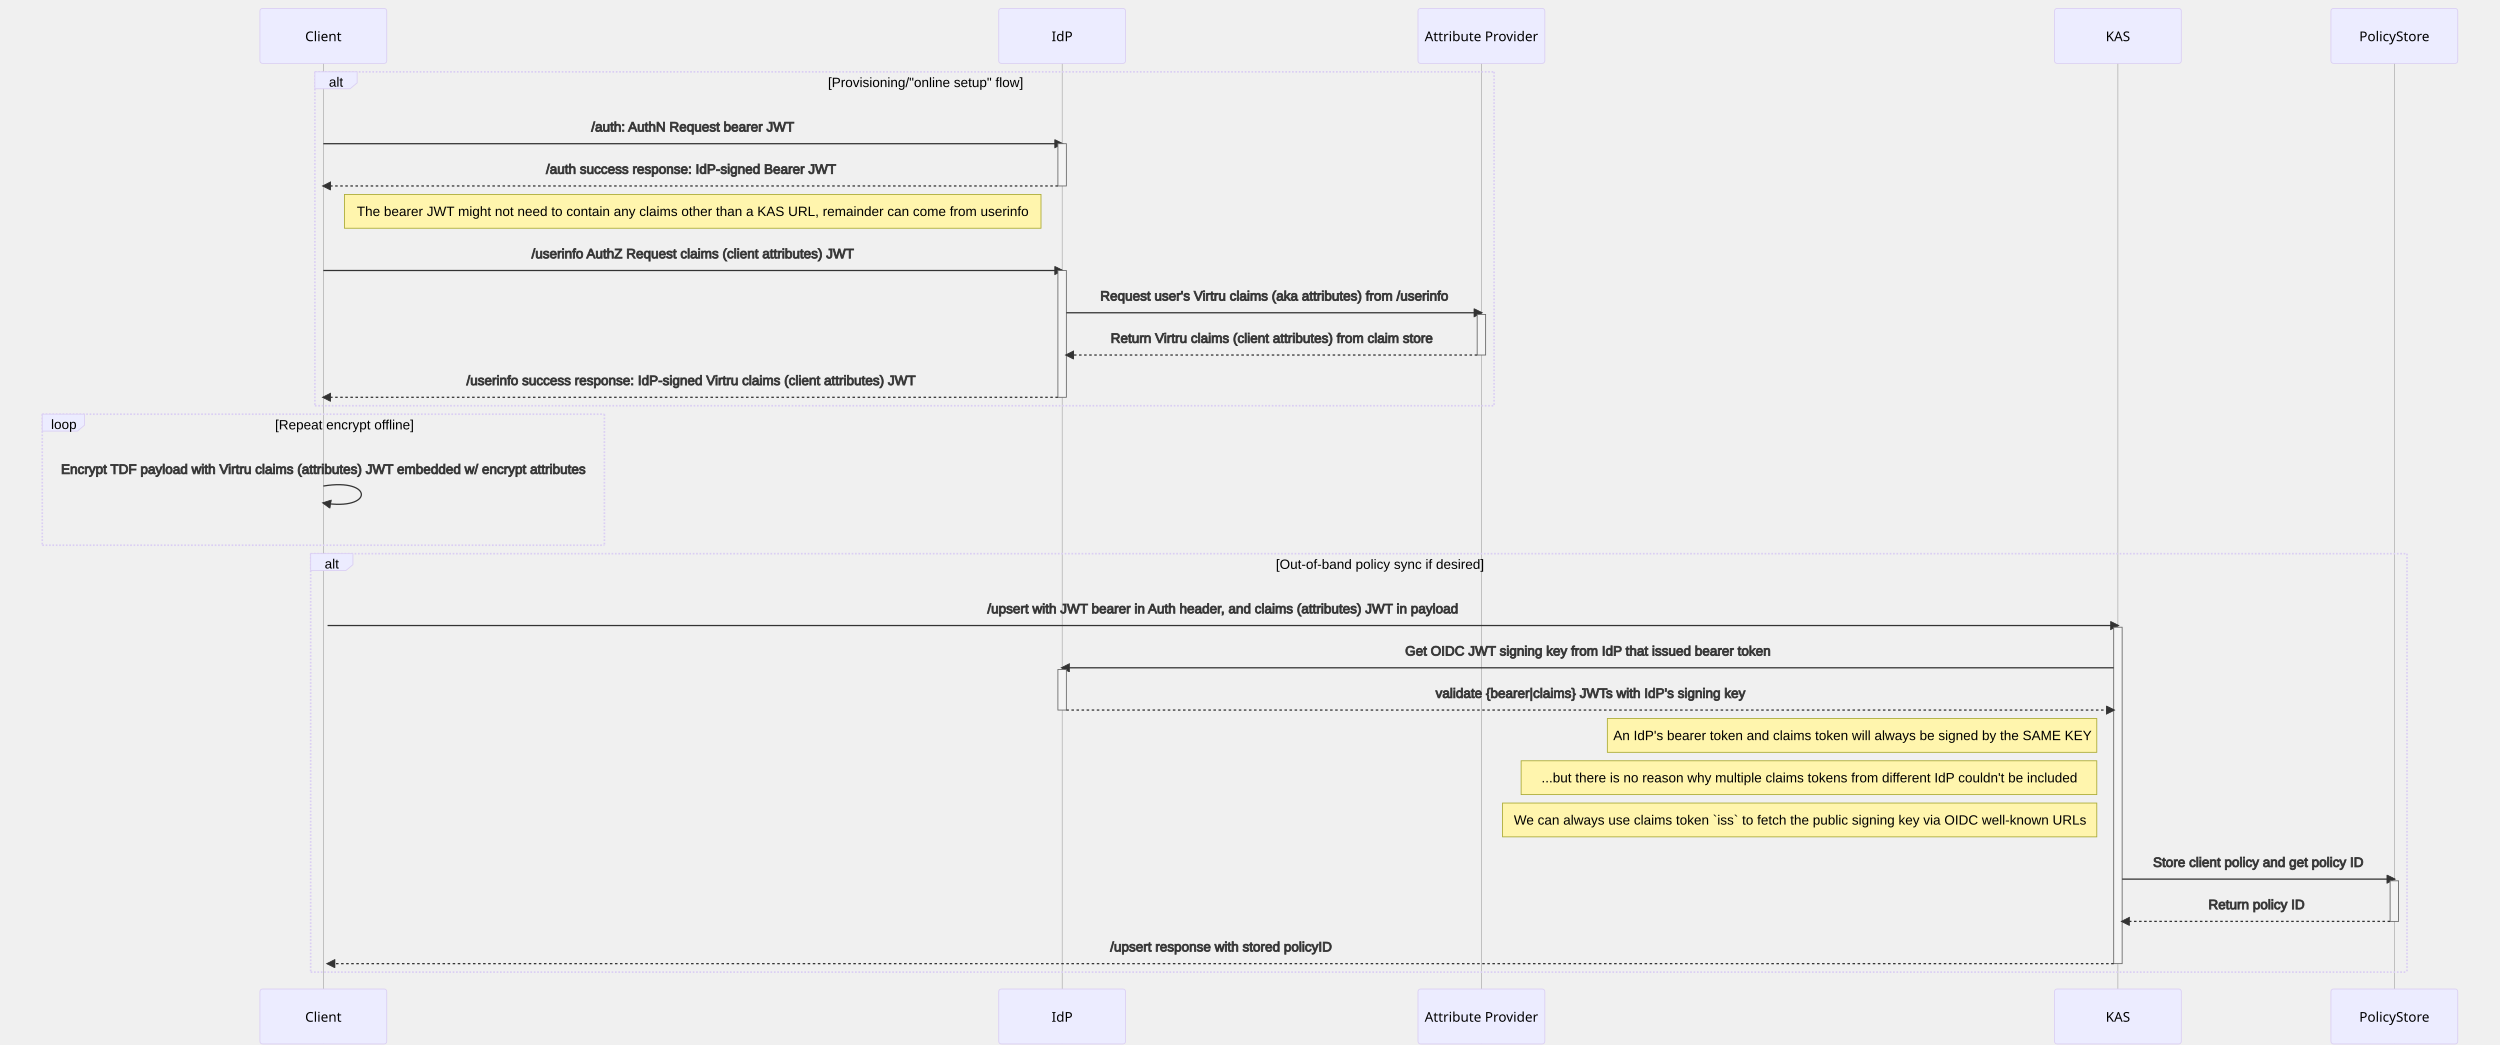
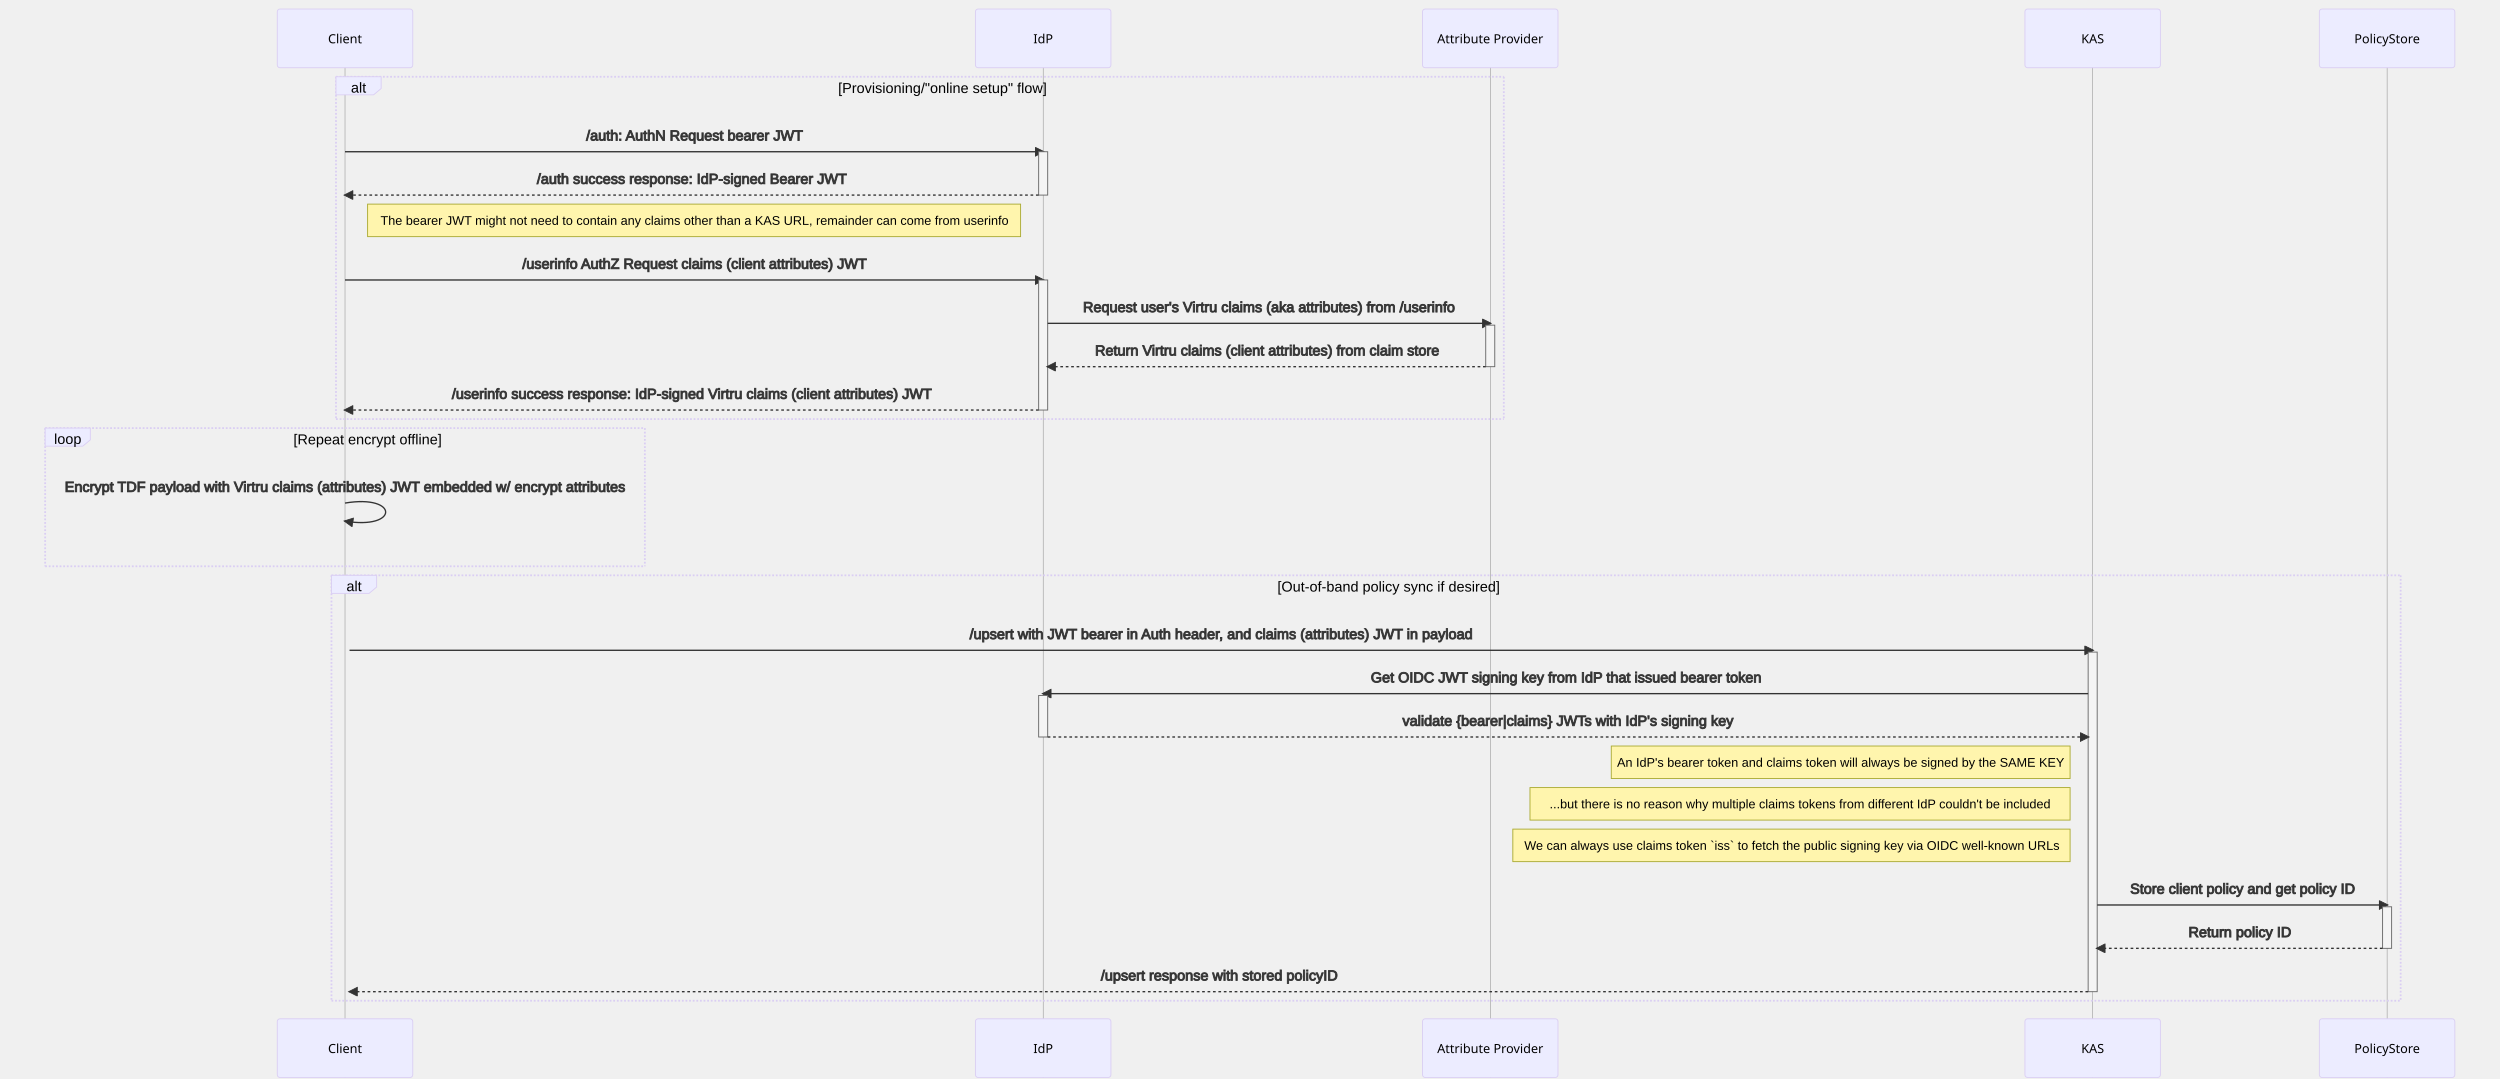
- <svg xmlns="http://www.w3.org/2000/svg" id="graph-div" width="100%" height="1236" style="max-width: 2957.5px;" viewBox="-307.5 -10 2957.5 1236">
-   <style>#graph-div{font-family:"trebuchet ms",verdana,arial,sans-serif;font-size:16px;fill:#333;}#graph-div .error-icon{fill:#552222;}#graph-div .error-text{fill:#552222;stroke:#552222;}#graph-div .edge-thickness-normal{stroke-width:2px;}#graph-div .edge-thickness-thick{stroke-width:3.5px;}#graph-div .edge-pattern-solid{stroke-dasharray:0;}#graph-div .edge-pattern-dashed{stroke-dasharray:3;}#graph-div .edge-pattern-dotted{stroke-dasharray:2;}#graph-div .marker{fill:#333333;stroke:#333333;}#graph-div .marker.cross{stroke:#333333;}#graph-div svg{font-family:"trebuchet ms",verdana,arial,sans-serif;font-size:16px;}#graph-div .actor{stroke:hsl(259.626,59.777%,87.902%);fill:#ECECFF;}#graph-div text.actor &gt; tspan{fill:black;stroke:none;}#graph-div .actor-line{stroke:grey;}#graph-div .messageLine0{stroke-width:1.5;stroke-dasharray:none;stroke:#333;}#graph-div .messageLine1{stroke-width:1.5;stroke-dasharray:2,2;stroke:#333;}#graph-div #arrowhead path{fill:#333;stroke:#333;}#graph-div .sequenceNumber{fill:white;}#graph-div #sequencenumber{fill:#333;}#graph-div #crosshead path{fill:#333;stroke:#333;}#graph-div .messageText{fill:#333;stroke:#333;}#graph-div .labelBox{stroke:hsl(259.626,59.777%,87.902%);fill:#ECECFF;}#graph-div .labelText,#graph-div .labelText &gt; tspan{fill:black;stroke:none;}#graph-div .loopText,#graph-div .loopText &gt; tspan{fill:black;stroke:none;}#graph-div .loopLine{stroke-width:2px;stroke-dasharray:2,2;stroke:hsl(259.626,59.777%,87.902%);fill:hsl(259.626,59.777%,87.902%);}#graph-div .note{stroke:#aaaa33;fill:#fff5ad;}#graph-div .noteText,#graph-div .noteText &gt; tspan{fill:black;stroke:none;}#graph-div .activation0{fill:#f4f4f4;stroke:#666;}#graph-div .activation1{fill:#f4f4f4;stroke:#666;}#graph-div .activation2{fill:#f4f4f4;stroke:#666;}#graph-div:root{--mermaid-font-family:"trebuchet ms",verdana,arial,sans-serif;}</style>
+ <svg xmlns="http://www.w3.org/2000/svg" id="mermaid-1624468422396" width="100%" height="1194" style="max-width: 2768px;" viewBox="-307 -10 2768 1194">
+   <style>#mermaid-1624468422396{font-family:"trebuchet ms",verdana,arial,sans-serif;font-size:16px;fill:#333;}#mermaid-1624468422396 .error-icon{fill:#552222;}#mermaid-1624468422396 .error-text{fill:#552222;stroke:#552222;}#mermaid-1624468422396 .edge-thickness-normal{stroke-width:2px;}#mermaid-1624468422396 .edge-thickness-thick{stroke-width:3.5px;}#mermaid-1624468422396 .edge-pattern-solid{stroke-dasharray:0;}#mermaid-1624468422396 .edge-pattern-dashed{stroke-dasharray:3;}#mermaid-1624468422396 .edge-pattern-dotted{stroke-dasharray:2;}#mermaid-1624468422396 .marker{fill:#333333;stroke:#333333;}#mermaid-1624468422396 .marker.cross{stroke:#333333;}#mermaid-1624468422396 svg{font-family:"trebuchet ms",verdana,arial,sans-serif;font-size:16px;}#mermaid-1624468422396 .actor{stroke:hsl(259.626,59.777%,87.902%);fill:#ECECFF;}#mermaid-1624468422396 text.actor &gt; tspan{fill:black;stroke:none;}#mermaid-1624468422396 .actor-line{stroke:grey;}#mermaid-1624468422396 .messageLine0{stroke-width:1.5;stroke-dasharray:none;stroke:#333;}#mermaid-1624468422396 .messageLine1{stroke-width:1.5;stroke-dasharray:2,2;stroke:#333;}#mermaid-1624468422396 #arrowhead path{fill:#333;stroke:#333;}#mermaid-1624468422396 .sequenceNumber{fill:white;}#mermaid-1624468422396 #sequencenumber{fill:#333;}#mermaid-1624468422396 #crosshead path{fill:#333;stroke:#333;}#mermaid-1624468422396 .messageText{fill:#333;stroke:#333;}#mermaid-1624468422396 .labelBox{stroke:hsl(259.626,59.777%,87.902%);fill:#ECECFF;}#mermaid-1624468422396 .labelText,#mermaid-1624468422396 .labelText &gt; tspan{fill:black;stroke:none;}#mermaid-1624468422396 .loopText,#mermaid-1624468422396 .loopText &gt; tspan{fill:black;stroke:none;}#mermaid-1624468422396 .loopLine{stroke-width:2px;stroke-dasharray:2,2;stroke:hsl(259.626,59.777%,87.902%);fill:hsl(259.626,59.777%,87.902%);}#mermaid-1624468422396 .note{stroke:#aaaa33;fill:#fff5ad;}#mermaid-1624468422396 .noteText,#mermaid-1624468422396 .noteText &gt; tspan{fill:black;stroke:none;}#mermaid-1624468422396 .activation0{fill:#f4f4f4;stroke:#666;}#mermaid-1624468422396 .activation1{fill:#f4f4f4;stroke:#666;}#mermaid-1624468422396 .activation2{fill:#f4f4f4;stroke:#666;}#mermaid-1624468422396:root{--mermaid-font-family:"trebuchet ms",verdana,arial,sans-serif;}</style>
  <g />
  <g>
-     <line id="actor4435" x1="75" y1="5" x2="75" y2="1225" class="actor-line" stroke-width="0.5px" stroke="#999" />
+     <line id="actor0" x1="75" y1="5" x2="75" y2="1183" class="actor-line" stroke-width="0.5px" stroke="#999" />
    <rect x="0" y="0" fill="#eaeaea" stroke="#666" width="150" height="65" rx="3" ry="3" class="actor" />
-     <text x="75" y="32.5" style="text-anchor: middle; font-weight: 400; font-family: &quot;Open-Sans&quot;, &quot;sans-serif&quot;;" dominant-baseline="central" alignment-baseline="central" class="actor">
+     <text x="75" y="32.5" dominant-baseline="central" alignment-baseline="central" class="actor" style="text-anchor: middle; font-size: 14px; font-weight: 400; font-family: Open-Sans, sans-serif;">
      <tspan x="75" dy="0">Client</tspan>
    </text>
  </g>
  <g>
-     <line id="actor4436" x1="949" y1="5" x2="949" y2="1225" class="actor-line" stroke-width="0.5px" stroke="#999" />
-     <rect x="874" y="0" fill="#eaeaea" stroke="#666" width="150" height="65" rx="3" ry="3" class="actor" />
-     <text x="949" y="32.5" style="text-anchor: middle; font-weight: 400; font-family: &quot;Open-Sans&quot;, &quot;sans-serif&quot;;" dominant-baseline="central" alignment-baseline="central" class="actor">
-       <tspan x="949" dy="0">IdP</tspan>
+     <line id="actor1" x1="848" y1="5" x2="848" y2="1183" class="actor-line" stroke-width="0.5px" stroke="#999" />
+     <rect x="773" y="0" fill="#eaeaea" stroke="#666" width="150" height="65" rx="3" ry="3" class="actor" />
+     <text x="848" y="32.5" dominant-baseline="central" alignment-baseline="central" class="actor" style="text-anchor: middle; font-size: 14px; font-weight: 400; font-family: Open-Sans, sans-serif;">
+       <tspan x="848" dy="0">IdP</tspan>
    </text>
  </g>
  <g>
-     <line id="actor4437" x1="1445" y1="5" x2="1445" y2="1225" class="actor-line" stroke-width="0.5px" stroke="#999" />
-     <rect x="1370" y="0" fill="#eaeaea" stroke="#666" width="150" height="65" rx="3" ry="3" class="actor" />
-     <text x="1445" y="32.5" style="text-anchor: middle; font-weight: 400; font-family: &quot;Open-Sans&quot;, &quot;sans-serif&quot;;" dominant-baseline="central" alignment-baseline="central" class="actor">
-       <tspan x="1445" dy="0">Attribute Provider</tspan>
+     <line id="actor2" x1="1343" y1="5" x2="1343" y2="1183" class="actor-line" stroke-width="0.5px" stroke="#999" />
+     <rect x="1268" y="0" fill="#eaeaea" stroke="#666" width="150" height="65" rx="3" ry="3" class="actor" />
+     <text x="1343" y="32.5" dominant-baseline="central" alignment-baseline="central" class="actor" style="text-anchor: middle; font-size: 14px; font-weight: 400; font-family: Open-Sans, sans-serif;">
+       <tspan x="1343" dy="0">Attribute Provider</tspan>
    </text>
  </g>
  <g>
-     <line id="actor4438" x1="2198" y1="5" x2="2198" y2="1225" class="actor-line" stroke-width="0.5px" stroke="#999" />
-     <rect x="2123" y="0" fill="#eaeaea" stroke="#666" width="150" height="65" rx="3" ry="3" class="actor" />
-     <text x="2198" y="32.5" style="text-anchor: middle; font-weight: 400; font-family: &quot;Open-Sans&quot;, &quot;sans-serif&quot;;" dominant-baseline="central" alignment-baseline="central" class="actor">
-       <tspan x="2198" dy="0">KAS</tspan>
+     <line id="actor3" x1="2010" y1="5" x2="2010" y2="1183" class="actor-line" stroke-width="0.5px" stroke="#999" />
+     <rect x="1935" y="0" fill="#eaeaea" stroke="#666" width="150" height="65" rx="3" ry="3" class="actor" />
+     <text x="2010" y="32.5" dominant-baseline="central" alignment-baseline="central" class="actor" style="text-anchor: middle; font-size: 14px; font-weight: 400; font-family: Open-Sans, sans-serif;">
+       <tspan x="2010" dy="0">KAS</tspan>
    </text>
  </g>
  <g>
-     <line id="actor4439" x1="2525" y1="5" x2="2525" y2="1225" class="actor-line" stroke-width="0.5px" stroke="#999" />
-     <rect x="2450" y="0" fill="#eaeaea" stroke="#666" width="150" height="65" rx="3" ry="3" class="actor" />
-     <text x="2525" y="32.5" style="text-anchor: middle; font-weight: 400; font-family: &quot;Open-Sans&quot;, &quot;sans-serif&quot;;" dominant-baseline="central" alignment-baseline="central" class="actor">
-       <tspan x="2525" dy="0">PolicyStore</tspan>
+     <line id="actor4" x1="2336" y1="5" x2="2336" y2="1183" class="actor-line" stroke-width="0.5px" stroke="#999" />
+     <rect x="2261" y="0" fill="#eaeaea" stroke="#666" width="150" height="65" rx="3" ry="3" class="actor" />
+     <text x="2336" y="32.5" dominant-baseline="central" alignment-baseline="central" class="actor" style="text-anchor: middle; font-size: 14px; font-weight: 400; font-family: Open-Sans, sans-serif;">
+       <tspan x="2336" dy="0">PolicyStore</tspan>
    </text>
  </g>
  <defs>
    <marker id="arrowhead" refX="9" refY="5" markerUnits="userSpaceOnUse" markerWidth="12" markerHeight="12" orient="auto">
      <path d="M 0 0 L 10 5 L 0 10 z" />
    </marker>
  </defs>
  <defs>
    <marker id="crosshead" markerWidth="15" markerHeight="8" orient="auto" refX="16" refY="4">
-       <path fill="black" stroke="#000000" style="stroke-dasharray: 0px, 0px;" stroke-width="1px" d="M 9,2 V 6 L16,4 Z" />
-       <path fill="none" stroke="#000000" style="stroke-dasharray: 0px, 0px;" stroke-width="1px" d="M 0,1 L 6,7 M 6,1 L 0,7" />
+       <path fill="black" stroke="#000000" stroke-width="1px" d="M 9,2 V 6 L16,4 Z" style="stroke-dasharray: 0, 0;" />
+       <path fill="none" stroke="#000000" stroke-width="1px" d="M 0,1 L 6,7 M 6,1 L 0,7" style="stroke-dasharray: 0, 0;" />
    </marker>
  </defs>
  <defs>
    <marker id="filled-head" refX="18" refY="7" markerWidth="20" markerHeight="28" orient="auto">
      <path d="M 18,7 L9,13 L14,7 L9,1 Z" />
    </marker>
  </defs>
  <defs>
    <marker id="sequencenumber" refX="15" refY="15" markerWidth="60" markerHeight="40" orient="auto">
      <circle cx="15" cy="15" r="6" />
    </marker>
  </defs>
-   <text x="512" y="125" text-anchor="middle" dominant-baseline="middle" alignment-baseline="middle" style="font-family: &quot;trebuchet ms&quot;, verdana, arial, sans-serif; font-weight: 400;" class="messageText" dy="1em">/auth: AuthN Request bearer JWT</text>
-   <line x1="75" y1="160" x2="949" y2="160" class="messageLine0" stroke-width="2" stroke="none" style="fill: none;" marker-end="url(#arrowhead)" />
+   <text x="462" y="125" text-anchor="middle" dominant-baseline="middle" alignment-baseline="middle" class="messageText" dy="1em" style="font-family: &quot;trebuchet ms&quot;, verdana, arial, sans-serif; font-size: 16px; font-weight: 400;">/auth: AuthN Request bearer JWT</text>
+   <line x1="75" y1="158" x2="848" y2="158" class="messageLine0" stroke-width="2" stroke="none" marker-end="url(#arrowhead)" style="fill: none;" />
  <g>
-     <rect x="944" y="160" fill="#EDF2AE" stroke="#666" width="10" height="50" rx="0" ry="0" class="activation0" />
+     <rect x="843" y="158" fill="#EDF2AE" stroke="#666" width="10" height="48" rx="0" ry="0" class="activation0" />
  </g>
-   <text x="510" y="175" text-anchor="middle" dominant-baseline="middle" alignment-baseline="middle" style="font-family: &quot;trebuchet ms&quot;, verdana, arial, sans-serif; font-weight: 400;" class="messageText" dy="1em">/auth success response: IdP-signed Bearer JWT</text>
-   <line x1="944" y1="210" x2="75" y2="210" style="stroke-dasharray: 3px, 3px; fill: none;" class="messageLine1" stroke-width="2" stroke="none" marker-end="url(#arrowhead)" />
+   <text x="459" y="173" text-anchor="middle" dominant-baseline="middle" alignment-baseline="middle" class="messageText" dy="1em" style="font-family: &quot;trebuchet ms&quot;, verdana, arial, sans-serif; font-size: 16px; font-weight: 400;">/auth success response: IdP-signed Bearer JWT</text>
+   <line x1="843" y1="206" x2="75" y2="206" class="messageLine1" stroke-width="2" stroke="none" marker-end="url(#arrowhead)" style="stroke-dasharray: 3, 3; fill: none;" />
  <g>
-     <rect x="100" y="220" fill="#EDF2AE" stroke="#666" width="824" height="40" rx="0" ry="0" class="note" />
-     <text x="512" y="225" text-anchor="middle" dominant-baseline="middle" alignment-baseline="middle" style="font-family: &quot;trebuchet ms&quot;, verdana, arial, sans-serif; font-weight: 400;" class="noteText" dy="1em">
-       <tspan x="512">The bearer JWT might not need to contain any claims other than a KAS URL, remainder can come from userinfo</tspan>
+     <rect x="100" y="216" fill="#EDF2AE" stroke="#666" width="723" height="36" rx="0" ry="0" class="note" />
+     <text x="462" y="221" text-anchor="middle" dominant-baseline="middle" alignment-baseline="middle" class="noteText" dy="1em" style="font-family: &quot;trebuchet ms&quot;, verdana, arial, sans-serif; font-size: 14px; font-weight: 400;">
+       <tspan x="462">The bearer JWT might not need to contain any claims other than a KAS URL, remainder can come from userinfo</tspan>
    </text>
  </g>
-   <text x="512" y="275" text-anchor="middle" dominant-baseline="middle" alignment-baseline="middle" style="font-family: &quot;trebuchet ms&quot;, verdana, arial, sans-serif; font-weight: 400;" class="messageText" dy="1em">/userinfo AuthZ Request claims (client attributes) JWT</text>
-   <line x1="75" y1="310" x2="949" y2="310" class="messageLine0" stroke-width="2" stroke="none" style="fill: none;" marker-end="url(#arrowhead)" />
+   <text x="462" y="267" text-anchor="middle" dominant-baseline="middle" alignment-baseline="middle" class="messageText" dy="1em" style="font-family: &quot;trebuchet ms&quot;, verdana, arial, sans-serif; font-size: 16px; font-weight: 400;">/userinfo AuthZ Request claims (client attributes) JWT</text>
+   <line x1="75" y1="300" x2="848" y2="300" class="messageLine0" stroke-width="2" stroke="none" marker-end="url(#arrowhead)" style="fill: none;" />
  <g>
-     <rect x="944" y="310" fill="#EDF2AE" stroke="#666" width="10" height="150" rx="0" ry="0" class="activation0" />
+     <rect x="843" y="300" fill="#EDF2AE" stroke="#666" width="10" height="144" rx="0" ry="0" class="activation0" />
  </g>
-   <text x="1200" y="325" text-anchor="middle" dominant-baseline="middle" alignment-baseline="middle" style="font-family: &quot;trebuchet ms&quot;, verdana, arial, sans-serif; font-weight: 400;" class="messageText" dy="1em">Request user's Virtru claims (aka attributes) from /userinfo</text>
-   <line x1="954" y1="360" x2="1445" y2="360" class="messageLine0" stroke-width="2" stroke="none" style="fill: none;" marker-end="url(#arrowhead)" />
+   <text x="1098" y="315" text-anchor="middle" dominant-baseline="middle" alignment-baseline="middle" class="messageText" dy="1em" style="font-family: &quot;trebuchet ms&quot;, verdana, arial, sans-serif; font-size: 16px; font-weight: 400;">Request user's Virtru claims (aka attributes) from /userinfo</text>
+   <line x1="853" y1="348" x2="1343" y2="348" class="messageLine0" stroke-width="2" stroke="none" marker-end="url(#arrowhead)" style="fill: none;" />
  <g>
-     <rect x="1440" y="362" fill="#EDF2AE" stroke="#666" width="10" height="48" rx="0" ry="0" class="activation0" />
+     <rect x="1338" y="350" fill="#EDF2AE" stroke="#666" width="10" height="46" rx="0" ry="0" class="activation0" />
  </g>
-   <text x="1197" y="375" text-anchor="middle" dominant-baseline="middle" alignment-baseline="middle" style="font-family: &quot;trebuchet ms&quot;, verdana, arial, sans-serif; font-weight: 400;" class="messageText" dy="1em">Return Virtru claims (client attributes) from claim store</text>
-   <line x1="1440" y1="410" x2="954" y2="410" style="stroke-dasharray: 3px, 3px; fill: none;" class="messageLine1" stroke-width="2" stroke="none" marker-end="url(#arrowhead)" />
-   <text x="510" y="425" text-anchor="middle" dominant-baseline="middle" alignment-baseline="middle" style="font-family: &quot;trebuchet ms&quot;, verdana, arial, sans-serif; font-weight: 400;" class="messageText" dy="1em">/userinfo success response: IdP-signed Virtru claims (client attributes) JWT</text>
-   <line x1="944" y1="460" x2="75" y2="460" style="stroke-dasharray: 3px, 3px; fill: none;" class="messageLine1" stroke-width="2" stroke="none" marker-end="url(#arrowhead)" />
+   <text x="1096" y="363" text-anchor="middle" dominant-baseline="middle" alignment-baseline="middle" class="messageText" dy="1em" style="font-family: &quot;trebuchet ms&quot;, verdana, arial, sans-serif; font-size: 16px; font-weight: 400;">Return Virtru claims (client attributes) from claim store</text>
+   <line x1="1338" y1="396" x2="853" y2="396" class="messageLine1" stroke-width="2" stroke="none" marker-end="url(#arrowhead)" style="stroke-dasharray: 3, 3; fill: none;" />
+   <text x="459" y="411" text-anchor="middle" dominant-baseline="middle" alignment-baseline="middle" class="messageText" dy="1em" style="font-family: &quot;trebuchet ms&quot;, verdana, arial, sans-serif; font-size: 16px; font-weight: 400;">/userinfo success response: IdP-signed Virtru claims (client attributes) JWT</text>
+   <line x1="843" y1="444" x2="75" y2="444" class="messageLine1" stroke-width="2" stroke="none" marker-end="url(#arrowhead)" style="stroke-dasharray: 3, 3; fill: none;" />
  <g>
-     <line x1="65" y1="75" x2="1460" y2="75" class="loopLine" />
-     <line x1="1460" y1="75" x2="1460" y2="470" class="loopLine" />
-     <line x1="65" y1="470" x2="1460" y2="470" class="loopLine" />
-     <line x1="65" y1="75" x2="65" y2="470" class="loopLine" />
+     <line x1="65" y1="75" x2="1358" y2="75" class="loopLine" />
+     <line x1="1358" y1="75" x2="1358" y2="454" class="loopLine" />
+     <line x1="65" y1="454" x2="1358" y2="454" class="loopLine" />
+     <line x1="65" y1="75" x2="65" y2="454" class="loopLine" />
    <polygon points="65,75 115,75 115,88 106.6,95 65,95" class="labelBox" />
-     <text x="90" y="88" text-anchor="middle" dominant-baseline="middle" alignment-baseline="middle" style="font-family: &quot;trebuchet ms&quot;, verdana, arial, sans-serif; font-weight: 400;" class="labelText">alt</text>
-     <text x="787.5" y="93" text-anchor="middle" style="font-family: &quot;trebuchet ms&quot;, verdana, arial, sans-serif; font-weight: 400;" class="loopText">
-       <tspan x="787.5">[Provisioning/"online setup" flow]</tspan>
+     <text x="90" y="88" text-anchor="middle" dominant-baseline="middle" alignment-baseline="middle" class="labelText" style="font-family: &quot;trebuchet ms&quot;, verdana, arial, sans-serif; font-size: 16px; font-weight: 400;">alt</text>
+     <text x="736.5" y="93" text-anchor="middle" class="loopText" style="font-family: &quot;trebuchet ms&quot;, verdana, arial, sans-serif; font-size: 16px; font-weight: 400;">
+       <tspan x="736.5">[Provisioning/"online setup" flow]</tspan>
    </text>
  </g>
-   <text x="75" y="530" text-anchor="middle" dominant-baseline="middle" alignment-baseline="middle" style="font-family: &quot;trebuchet ms&quot;, verdana, arial, sans-serif; font-weight: 400;" class="messageText" dy="1em">Encrypt TDF payload with Virtru claims (attributes) JWT embedded w/ encrypt attributes</text>
-   <path d="M 75,565 C 135,555 135,595 75,585" class="messageLine0" stroke-width="2" stroke="none" style="fill: none;" marker-end="url(#arrowhead)" />
+   <text x="75" y="514" text-anchor="middle" dominant-baseline="middle" alignment-baseline="middle" class="messageText" dy="1em" style="font-family: &quot;trebuchet ms&quot;, verdana, arial, sans-serif; font-size: 16px; font-weight: 400;">Encrypt TDF payload with Virtru claims (attributes) JWT embedded w/ encrypt attributes</text>
+   <path d="M 75,547 C 135,537 135,577 75,567" class="messageLine0" stroke-width="2" stroke="none" marker-end="url(#arrowhead)" style="fill: none;" />
  <g />
  <g>
-     <line x1="-257.5" y1="480" x2="407.5" y2="480" class="loopLine" />
-     <line x1="407.5" y1="480" x2="407.5" y2="635" class="loopLine" />
-     <line x1="-257.5" y1="635" x2="407.5" y2="635" class="loopLine" />
-     <line x1="-257.5" y1="480" x2="-257.5" y2="635" class="loopLine" />
-     <polygon points="-257.5,480 -207.5,480 -207.5,493 -215.9,500 -257.5,500" class="labelBox" />
-     <text x="-232" y="493" text-anchor="middle" dominant-baseline="middle" alignment-baseline="middle" style="font-family: &quot;trebuchet ms&quot;, verdana, arial, sans-serif; font-weight: 400;" class="labelText">loop</text>
-     <text x="100" y="498" text-anchor="middle" style="font-family: &quot;trebuchet ms&quot;, verdana, arial, sans-serif; font-weight: 400;" class="loopText">
+     <line x1="-257" y1="464" x2="407" y2="464" class="loopLine" />
+     <line x1="407" y1="464" x2="407" y2="617" class="loopLine" />
+     <line x1="-257" y1="617" x2="407" y2="617" class="loopLine" />
+     <line x1="-257" y1="464" x2="-257" y2="617" class="loopLine" />
+     <polygon points="-257,464 -207,464 -207,477 -215.4,484 -257,484" class="labelBox" />
+     <text x="-232" y="477" text-anchor="middle" dominant-baseline="middle" alignment-baseline="middle" class="labelText" style="font-family: &quot;trebuchet ms&quot;, verdana, arial, sans-serif; font-size: 16px; font-weight: 400;">loop</text>
+     <text x="100" y="482" text-anchor="middle" class="loopText" style="font-family: &quot;trebuchet ms&quot;, verdana, arial, sans-serif; font-size: 16px; font-weight: 400;">
      <tspan x="100">[Repeat encrypt offline]</tspan>
    </text>
  </g>
-   <text x="1139" y="695" text-anchor="middle" dominant-baseline="middle" alignment-baseline="middle" style="font-family: &quot;trebuchet ms&quot;, verdana, arial, sans-serif; font-weight: 400;" class="messageText" dy="1em">/upsert with JWT bearer in Auth header, and claims (attributes) JWT in payload</text>
-   <line x1="80" y1="730" x2="2198" y2="730" class="messageLine0" stroke-width="2" stroke="none" style="fill: none;" marker-end="url(#arrowhead)" />
+   <text x="1045" y="677" text-anchor="middle" dominant-baseline="middle" alignment-baseline="middle" class="messageText" dy="1em" style="font-family: &quot;trebuchet ms&quot;, verdana, arial, sans-serif; font-size: 16px; font-weight: 400;">/upsert with JWT bearer in Auth header, and claims (attributes) JWT in payload</text>
+   <line x1="80" y1="710" x2="2010" y2="710" class="messageLine0" stroke-width="2" stroke="none" marker-end="url(#arrowhead)" style="fill: none;" />
  <g>
-     <rect x="2193" y="732" fill="#EDF2AE" stroke="#666" width="10" height="398" rx="0" ry="0" class="activation0" />
+     <rect x="2005" y="712" fill="#EDF2AE" stroke="#666" width="10" height="376" rx="0" ry="0" class="activation0" />
  </g>
-   <text x="1571" y="745" text-anchor="middle" dominant-baseline="middle" alignment-baseline="middle" style="font-family: &quot;trebuchet ms&quot;, verdana, arial, sans-serif; font-weight: 400;" class="messageText" dy="1em">Get OIDC JWT signing key from IdP that issued bearer token</text>
-   <line x1="2193" y1="780" x2="949" y2="780" class="messageLine0" stroke-width="2" stroke="none" style="fill: none;" marker-end="url(#arrowhead)" />
+   <text x="1427" y="725" text-anchor="middle" dominant-baseline="middle" alignment-baseline="middle" class="messageText" dy="1em" style="font-family: &quot;trebuchet ms&quot;, verdana, arial, sans-serif; font-size: 16px; font-weight: 400;">Get OIDC JWT signing key from IdP that issued bearer token</text>
+   <line x1="2005" y1="758" x2="848" y2="758" class="messageLine0" stroke-width="2" stroke="none" marker-end="url(#arrowhead)" style="fill: none;" />
  <g>
-     <rect x="944" y="782" fill="#EDF2AE" stroke="#666" width="10" height="48" rx="0" ry="0" class="activation0" />
+     <rect x="843" y="760" fill="#EDF2AE" stroke="#666" width="10" height="46" rx="0" ry="0" class="activation0" />
  </g>
-   <text x="1574" y="795" text-anchor="middle" dominant-baseline="middle" alignment-baseline="middle" style="font-family: &quot;trebuchet ms&quot;, verdana, arial, sans-serif; font-weight: 400;" class="messageText" dy="1em">validate {bearer|claims} JWTs with IdP's signing key</text>
-   <line x1="954" y1="830" x2="2193" y2="830" style="stroke-dasharray: 3px, 3px; fill: none;" class="messageLine1" stroke-width="2" stroke="none" marker-end="url(#arrowhead)" />
+   <text x="1429" y="773" text-anchor="middle" dominant-baseline="middle" alignment-baseline="middle" class="messageText" dy="1em" style="font-family: &quot;trebuchet ms&quot;, verdana, arial, sans-serif; font-size: 16px; font-weight: 400;">validate {bearer|claims} JWTs with IdP's signing key</text>
+   <line x1="853" y1="806" x2="2005" y2="806" class="messageLine1" stroke-width="2" stroke="none" marker-end="url(#arrowhead)" style="stroke-dasharray: 3, 3; fill: none;" />
  <g>
-     <rect x="1594" y="840" fill="#EDF2AE" stroke="#666" width="579" height="40" rx="0" ry="0" class="note" />
-     <text x="1884" y="845" text-anchor="middle" dominant-baseline="middle" alignment-baseline="middle" style="font-family: &quot;trebuchet ms&quot;, verdana, arial, sans-serif; font-weight: 400;" class="noteText" dy="1em">
-       <tspan x="1884">An IdP's bearer token and claims token will always be signed by the SAME KEY</tspan>
+     <rect x="1477" y="816" fill="#EDF2AE" stroke="#666" width="508" height="36" rx="0" ry="0" class="note" />
+     <text x="1731" y="821" text-anchor="middle" dominant-baseline="middle" alignment-baseline="middle" class="noteText" dy="1em" style="font-family: &quot;trebuchet ms&quot;, verdana, arial, sans-serif; font-size: 14px; font-weight: 400;">
+       <tspan x="1731">An IdP's bearer token and claims token will always be signed by the SAME KEY</tspan>
    </text>
  </g>
  <g>
-     <rect x="1492" y="890" fill="#EDF2AE" stroke="#666" width="681" height="40" rx="0" ry="0" class="note" />
-     <text x="1833" y="895" text-anchor="middle" dominant-baseline="middle" alignment-baseline="middle" style="font-family: &quot;trebuchet ms&quot;, verdana, arial, sans-serif; font-weight: 400;" class="noteText" dy="1em">
-       <tspan x="1833">...but there is no reason why multiple claims tokens from different IdP couldn't be included</tspan>
+     <rect x="1387" y="862" fill="#EDF2AE" stroke="#666" width="598" height="36" rx="0" ry="0" class="note" />
+     <text x="1686" y="867" text-anchor="middle" dominant-baseline="middle" alignment-baseline="middle" class="noteText" dy="1em" style="font-family: &quot;trebuchet ms&quot;, verdana, arial, sans-serif; font-size: 14px; font-weight: 400;">
+       <tspan x="1686">...but there is no reason why multiple claims tokens from different IdP couldn't be included</tspan>
    </text>
  </g>
  <g>
-     <rect x="1470" y="940" fill="#EDF2AE" stroke="#666" width="703" height="40" rx="0" ry="0" class="note" />
-     <text x="1822" y="945" text-anchor="middle" dominant-baseline="middle" alignment-baseline="middle" style="font-family: &quot;trebuchet ms&quot;, verdana, arial, sans-serif; font-weight: 400;" class="noteText" dy="1em">
-       <tspan x="1822">We can always use claims token `iss` to fetch the public signing key via OIDC well-known URLs</tspan>
+     <rect x="1368" y="908" fill="#EDF2AE" stroke="#666" width="617" height="36" rx="0" ry="0" class="note" />
+     <text x="1677" y="913" text-anchor="middle" dominant-baseline="middle" alignment-baseline="middle" class="noteText" dy="1em" style="font-family: &quot;trebuchet ms&quot;, verdana, arial, sans-serif; font-size: 14px; font-weight: 400;">
+       <tspan x="1677">We can always use claims token `iss` to fetch the public signing key via OIDC well-known URLs</tspan>
    </text>
  </g>
-   <text x="2364" y="995" text-anchor="middle" dominant-baseline="middle" alignment-baseline="middle" style="font-family: &quot;trebuchet ms&quot;, verdana, arial, sans-serif; font-weight: 400;" class="messageText" dy="1em">Store client policy and get policy ID</text>
-   <line x1="2203" y1="1030" x2="2525" y2="1030" class="messageLine0" stroke-width="2" stroke="none" style="fill: none;" marker-end="url(#arrowhead)" />
+   <text x="2176" y="959" text-anchor="middle" dominant-baseline="middle" alignment-baseline="middle" class="messageText" dy="1em" style="font-family: &quot;trebuchet ms&quot;, verdana, arial, sans-serif; font-size: 16px; font-weight: 400;">Store client policy and get policy ID</text>
+   <line x1="2015" y1="992" x2="2336" y2="992" class="messageLine0" stroke-width="2" stroke="none" marker-end="url(#arrowhead)" style="fill: none;" />
  <g>
-     <rect x="2520" y="1032" fill="#EDF2AE" stroke="#666" width="10" height="48" rx="0" ry="0" class="activation0" />
+     <rect x="2331" y="994" fill="#EDF2AE" stroke="#666" width="10" height="46" rx="0" ry="0" class="activation0" />
  </g>
-   <text x="2362" y="1045" text-anchor="middle" dominant-baseline="middle" alignment-baseline="middle" style="font-family: &quot;trebuchet ms&quot;, verdana, arial, sans-serif; font-weight: 400;" class="messageText" dy="1em">Return policy ID</text>
-   <line x1="2520" y1="1080" x2="2203" y2="1080" style="stroke-dasharray: 3px, 3px; fill: none;" class="messageLine1" stroke-width="2" stroke="none" marker-end="url(#arrowhead)" />
-   <text x="1137" y="1095" text-anchor="middle" dominant-baseline="middle" alignment-baseline="middle" style="font-family: &quot;trebuchet ms&quot;, verdana, arial, sans-serif; font-weight: 400;" class="messageText" dy="1em">/upsert response with stored policyID</text>
-   <line x1="2193" y1="1130" x2="80" y2="1130" style="stroke-dasharray: 3px, 3px; fill: none;" class="messageLine1" stroke-width="2" stroke="none" marker-end="url(#arrowhead)" />
+   <text x="2173" y="1007" text-anchor="middle" dominant-baseline="middle" alignment-baseline="middle" class="messageText" dy="1em" style="font-family: &quot;trebuchet ms&quot;, verdana, arial, sans-serif; font-size: 16px; font-weight: 400;">Return policy ID</text>
+   <line x1="2331" y1="1040" x2="2015" y2="1040" class="messageLine1" stroke-width="2" stroke="none" marker-end="url(#arrowhead)" style="stroke-dasharray: 3, 3; fill: none;" />
+   <text x="1043" y="1055" text-anchor="middle" dominant-baseline="middle" alignment-baseline="middle" class="messageText" dy="1em" style="font-family: &quot;trebuchet ms&quot;, verdana, arial, sans-serif; font-size: 16px; font-weight: 400;">/upsert response with stored policyID</text>
+   <line x1="2005" y1="1088" x2="80" y2="1088" class="messageLine1" stroke-width="2" stroke="none" marker-end="url(#arrowhead)" style="stroke-dasharray: 3, 3; fill: none;" />
  <g>
-     <line x1="60" y1="645" x2="2540" y2="645" class="loopLine" />
-     <line x1="2540" y1="645" x2="2540" y2="1140" class="loopLine" />
-     <line x1="60" y1="1140" x2="2540" y2="1140" class="loopLine" />
-     <line x1="60" y1="645" x2="60" y2="1140" class="loopLine" />
-     <polygon points="60,645 110,645 110,658 101.6,665 60,665" class="labelBox" />
-     <text x="85" y="658" text-anchor="middle" dominant-baseline="middle" alignment-baseline="middle" style="font-family: &quot;trebuchet ms&quot;, verdana, arial, sans-serif; font-weight: 400;" class="labelText">alt</text>
-     <text x="1325" y="663" text-anchor="middle" style="font-family: &quot;trebuchet ms&quot;, verdana, arial, sans-serif; font-weight: 400;" class="loopText">
-       <tspan x="1325">[Out-of-band policy sync if desired]</tspan>
+     <line x1="60" y1="627" x2="2351" y2="627" class="loopLine" />
+     <line x1="2351" y1="627" x2="2351" y2="1098" class="loopLine" />
+     <line x1="60" y1="1098" x2="2351" y2="1098" class="loopLine" />
+     <line x1="60" y1="627" x2="60" y2="1098" class="loopLine" />
+     <polygon points="60,627 110,627 110,640 101.6,647 60,647" class="labelBox" />
+     <text x="85" y="640" text-anchor="middle" dominant-baseline="middle" alignment-baseline="middle" class="labelText" style="font-family: &quot;trebuchet ms&quot;, verdana, arial, sans-serif; font-size: 16px; font-weight: 400;">alt</text>
+     <text x="1230.5" y="645" text-anchor="middle" class="loopText" style="font-family: &quot;trebuchet ms&quot;, verdana, arial, sans-serif; font-size: 16px; font-weight: 400;">
+       <tspan x="1230.5">[Out-of-band policy sync if desired]</tspan>
    </text>
  </g>
  <g>
-     <rect x="0" y="1160" fill="#eaeaea" stroke="#666" width="150" height="65" rx="3" ry="3" class="actor" />
-     <text x="75" y="1192.5" style="text-anchor: middle; font-weight: 400; font-family: &quot;Open-Sans&quot;, &quot;sans-serif&quot;;" dominant-baseline="central" alignment-baseline="central" class="actor">
+     <rect x="0" y="1118" fill="#eaeaea" stroke="#666" width="150" height="65" rx="3" ry="3" class="actor" />
+     <text x="75" y="1150.5" dominant-baseline="central" alignment-baseline="central" class="actor" style="text-anchor: middle; font-size: 14px; font-weight: 400; font-family: Open-Sans, sans-serif;">
      <tspan x="75" dy="0">Client</tspan>
    </text>
  </g>
  <g>
-     <rect x="874" y="1160" fill="#eaeaea" stroke="#666" width="150" height="65" rx="3" ry="3" class="actor" />
-     <text x="949" y="1192.5" style="text-anchor: middle; font-weight: 400; font-family: &quot;Open-Sans&quot;, &quot;sans-serif&quot;;" dominant-baseline="central" alignment-baseline="central" class="actor">
-       <tspan x="949" dy="0">IdP</tspan>
+     <rect x="773" y="1118" fill="#eaeaea" stroke="#666" width="150" height="65" rx="3" ry="3" class="actor" />
+     <text x="848" y="1150.5" dominant-baseline="central" alignment-baseline="central" class="actor" style="text-anchor: middle; font-size: 14px; font-weight: 400; font-family: Open-Sans, sans-serif;">
+       <tspan x="848" dy="0">IdP</tspan>
    </text>
  </g>
  <g>
-     <rect x="1370" y="1160" fill="#eaeaea" stroke="#666" width="150" height="65" rx="3" ry="3" class="actor" />
-     <text x="1445" y="1192.5" style="text-anchor: middle; font-weight: 400; font-family: &quot;Open-Sans&quot;, &quot;sans-serif&quot;;" dominant-baseline="central" alignment-baseline="central" class="actor">
-       <tspan x="1445" dy="0">Attribute Provider</tspan>
+     <rect x="1268" y="1118" fill="#eaeaea" stroke="#666" width="150" height="65" rx="3" ry="3" class="actor" />
+     <text x="1343" y="1150.5" dominant-baseline="central" alignment-baseline="central" class="actor" style="text-anchor: middle; font-size: 14px; font-weight: 400; font-family: Open-Sans, sans-serif;">
+       <tspan x="1343" dy="0">Attribute Provider</tspan>
    </text>
  </g>
  <g>
-     <rect x="2123" y="1160" fill="#eaeaea" stroke="#666" width="150" height="65" rx="3" ry="3" class="actor" />
-     <text x="2198" y="1192.5" style="text-anchor: middle; font-weight: 400; font-family: &quot;Open-Sans&quot;, &quot;sans-serif&quot;;" dominant-baseline="central" alignment-baseline="central" class="actor">
-       <tspan x="2198" dy="0">KAS</tspan>
+     <rect x="1935" y="1118" fill="#eaeaea" stroke="#666" width="150" height="65" rx="3" ry="3" class="actor" />
+     <text x="2010" y="1150.5" dominant-baseline="central" alignment-baseline="central" class="actor" style="text-anchor: middle; font-size: 14px; font-weight: 400; font-family: Open-Sans, sans-serif;">
+       <tspan x="2010" dy="0">KAS</tspan>
    </text>
  </g>
  <g>
-     <rect x="2450" y="1160" fill="#eaeaea" stroke="#666" width="150" height="65" rx="3" ry="3" class="actor" />
-     <text x="2525" y="1192.5" style="text-anchor: middle; font-weight: 400; font-family: &quot;Open-Sans&quot;, &quot;sans-serif&quot;;" dominant-baseline="central" alignment-baseline="central" class="actor">
-       <tspan x="2525" dy="0">PolicyStore</tspan>
+     <rect x="2261" y="1118" fill="#eaeaea" stroke="#666" width="150" height="65" rx="3" ry="3" class="actor" />
+     <text x="2336" y="1150.5" dominant-baseline="central" alignment-baseline="central" class="actor" style="text-anchor: middle; font-size: 14px; font-weight: 400; font-family: Open-Sans, sans-serif;">
+       <tspan x="2336" dy="0">PolicyStore</tspan>
    </text>
  </g>
</svg>
